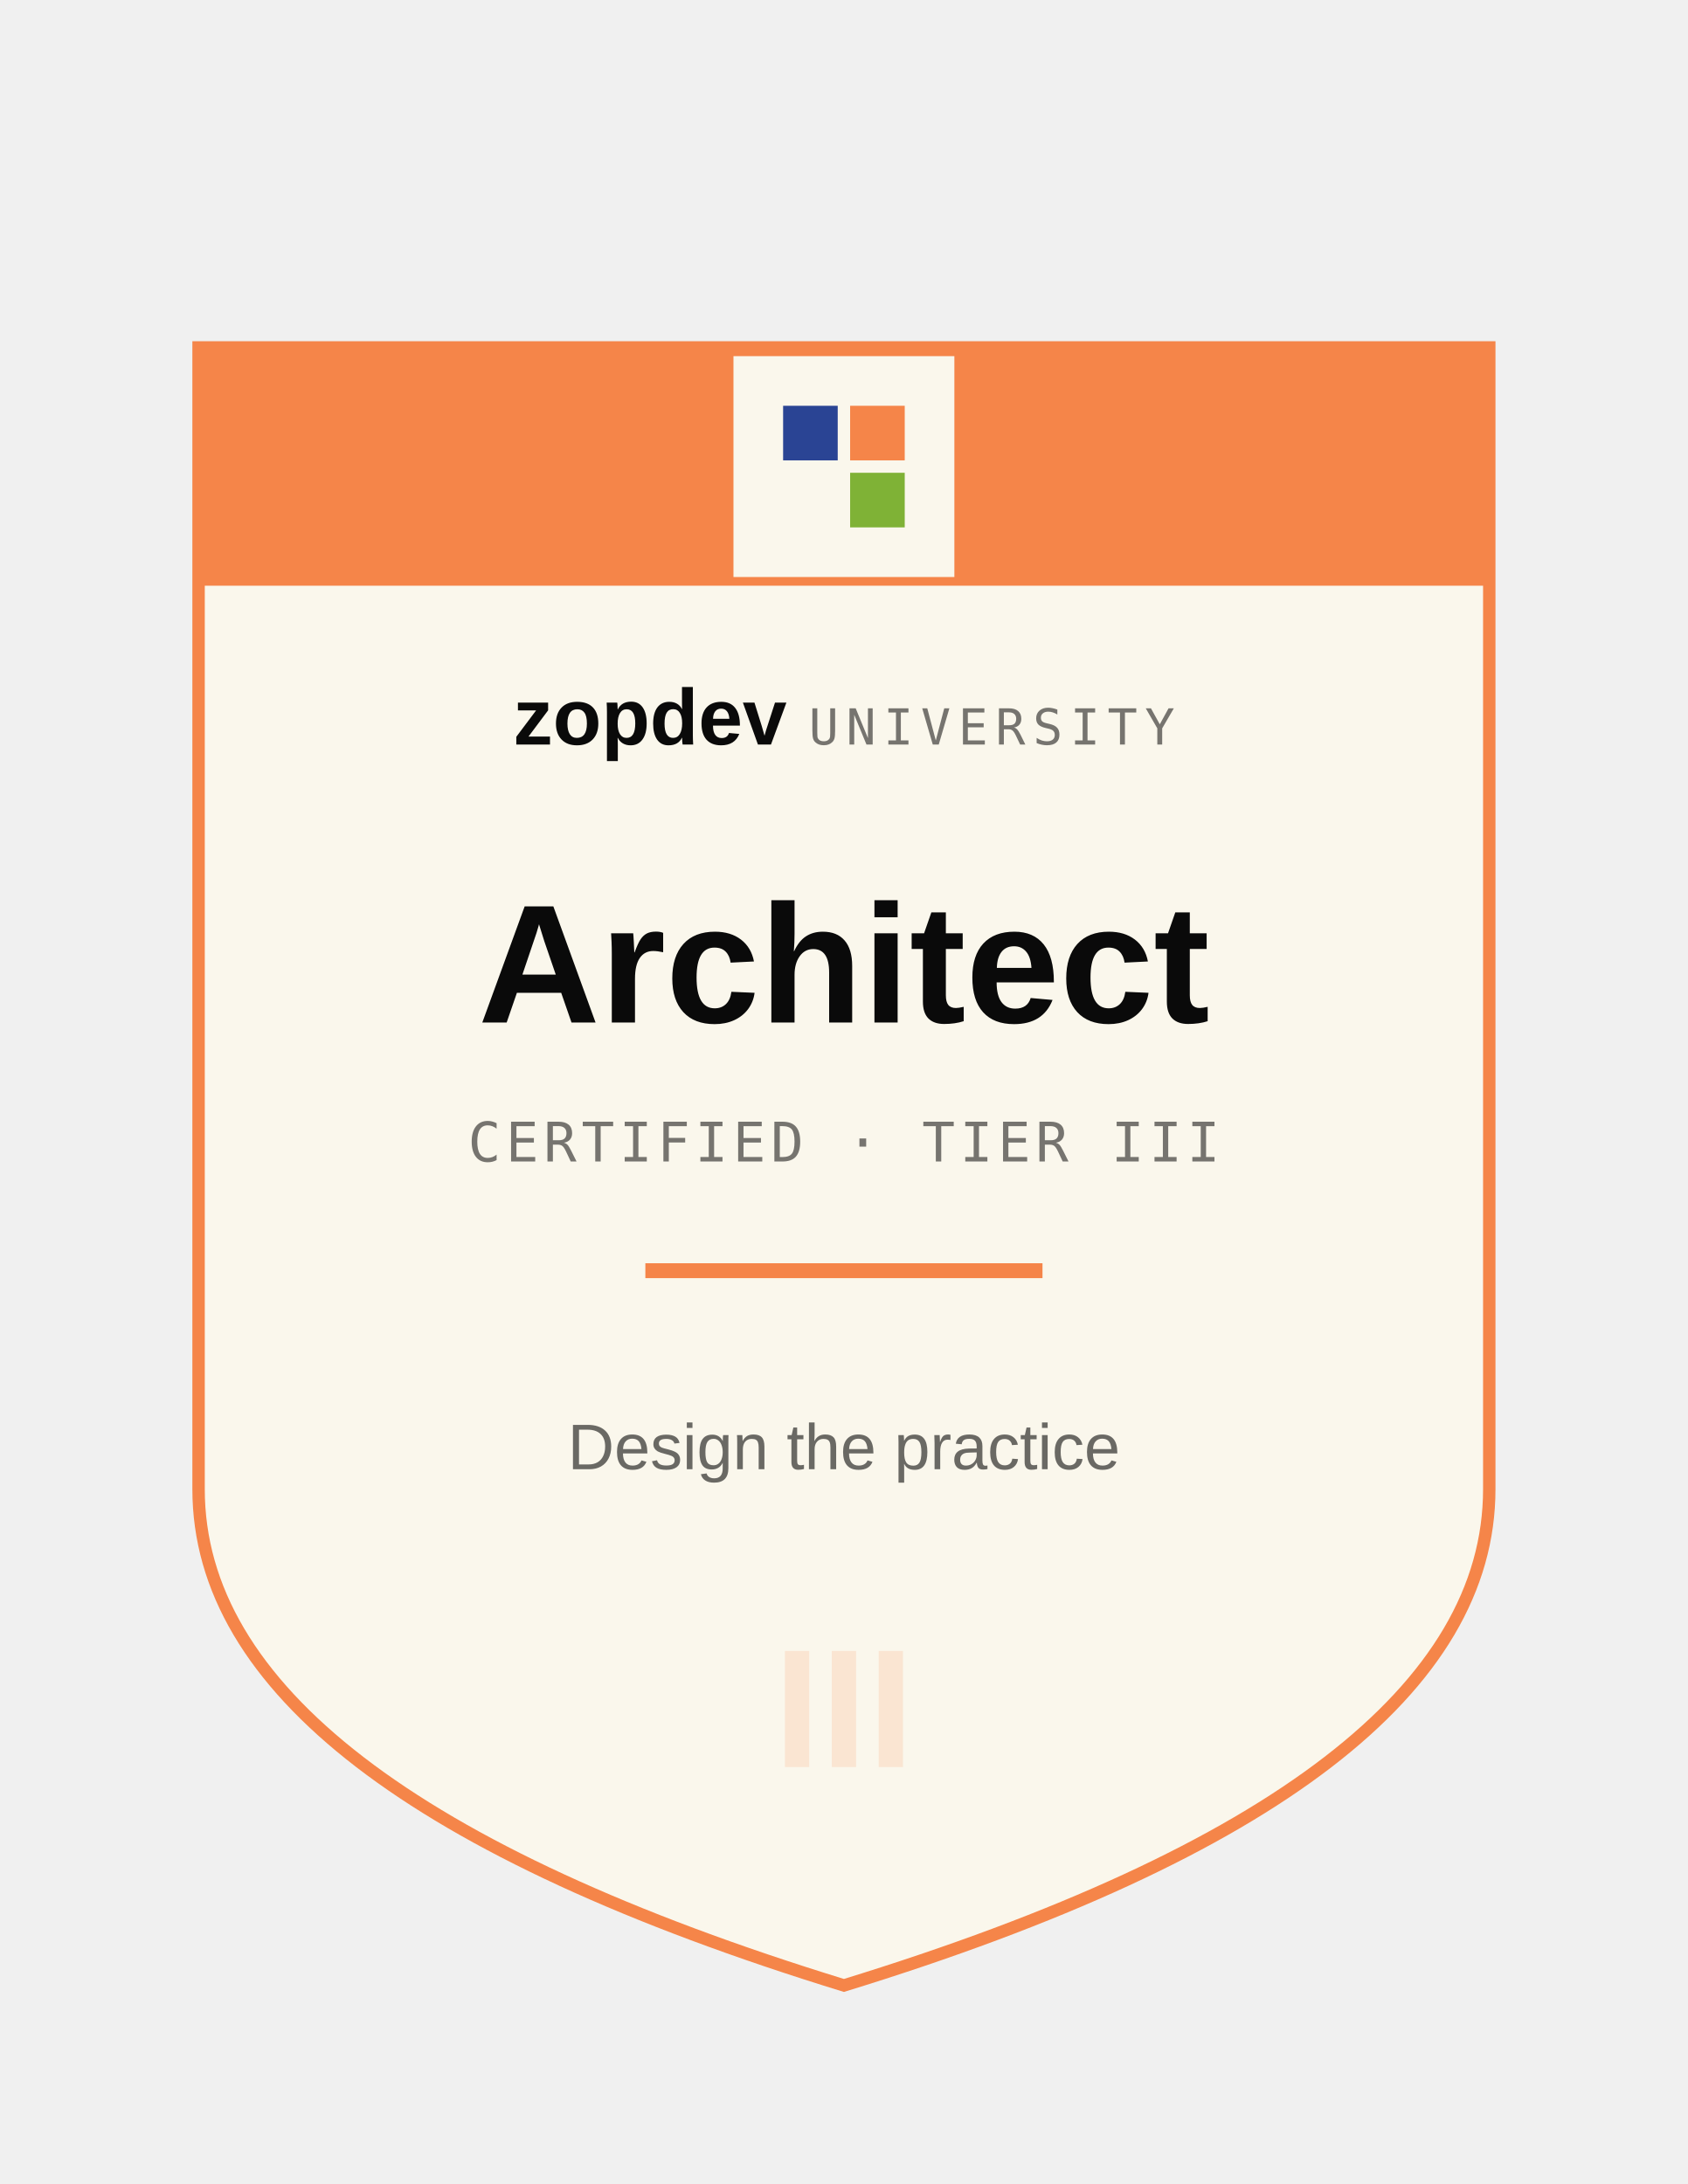
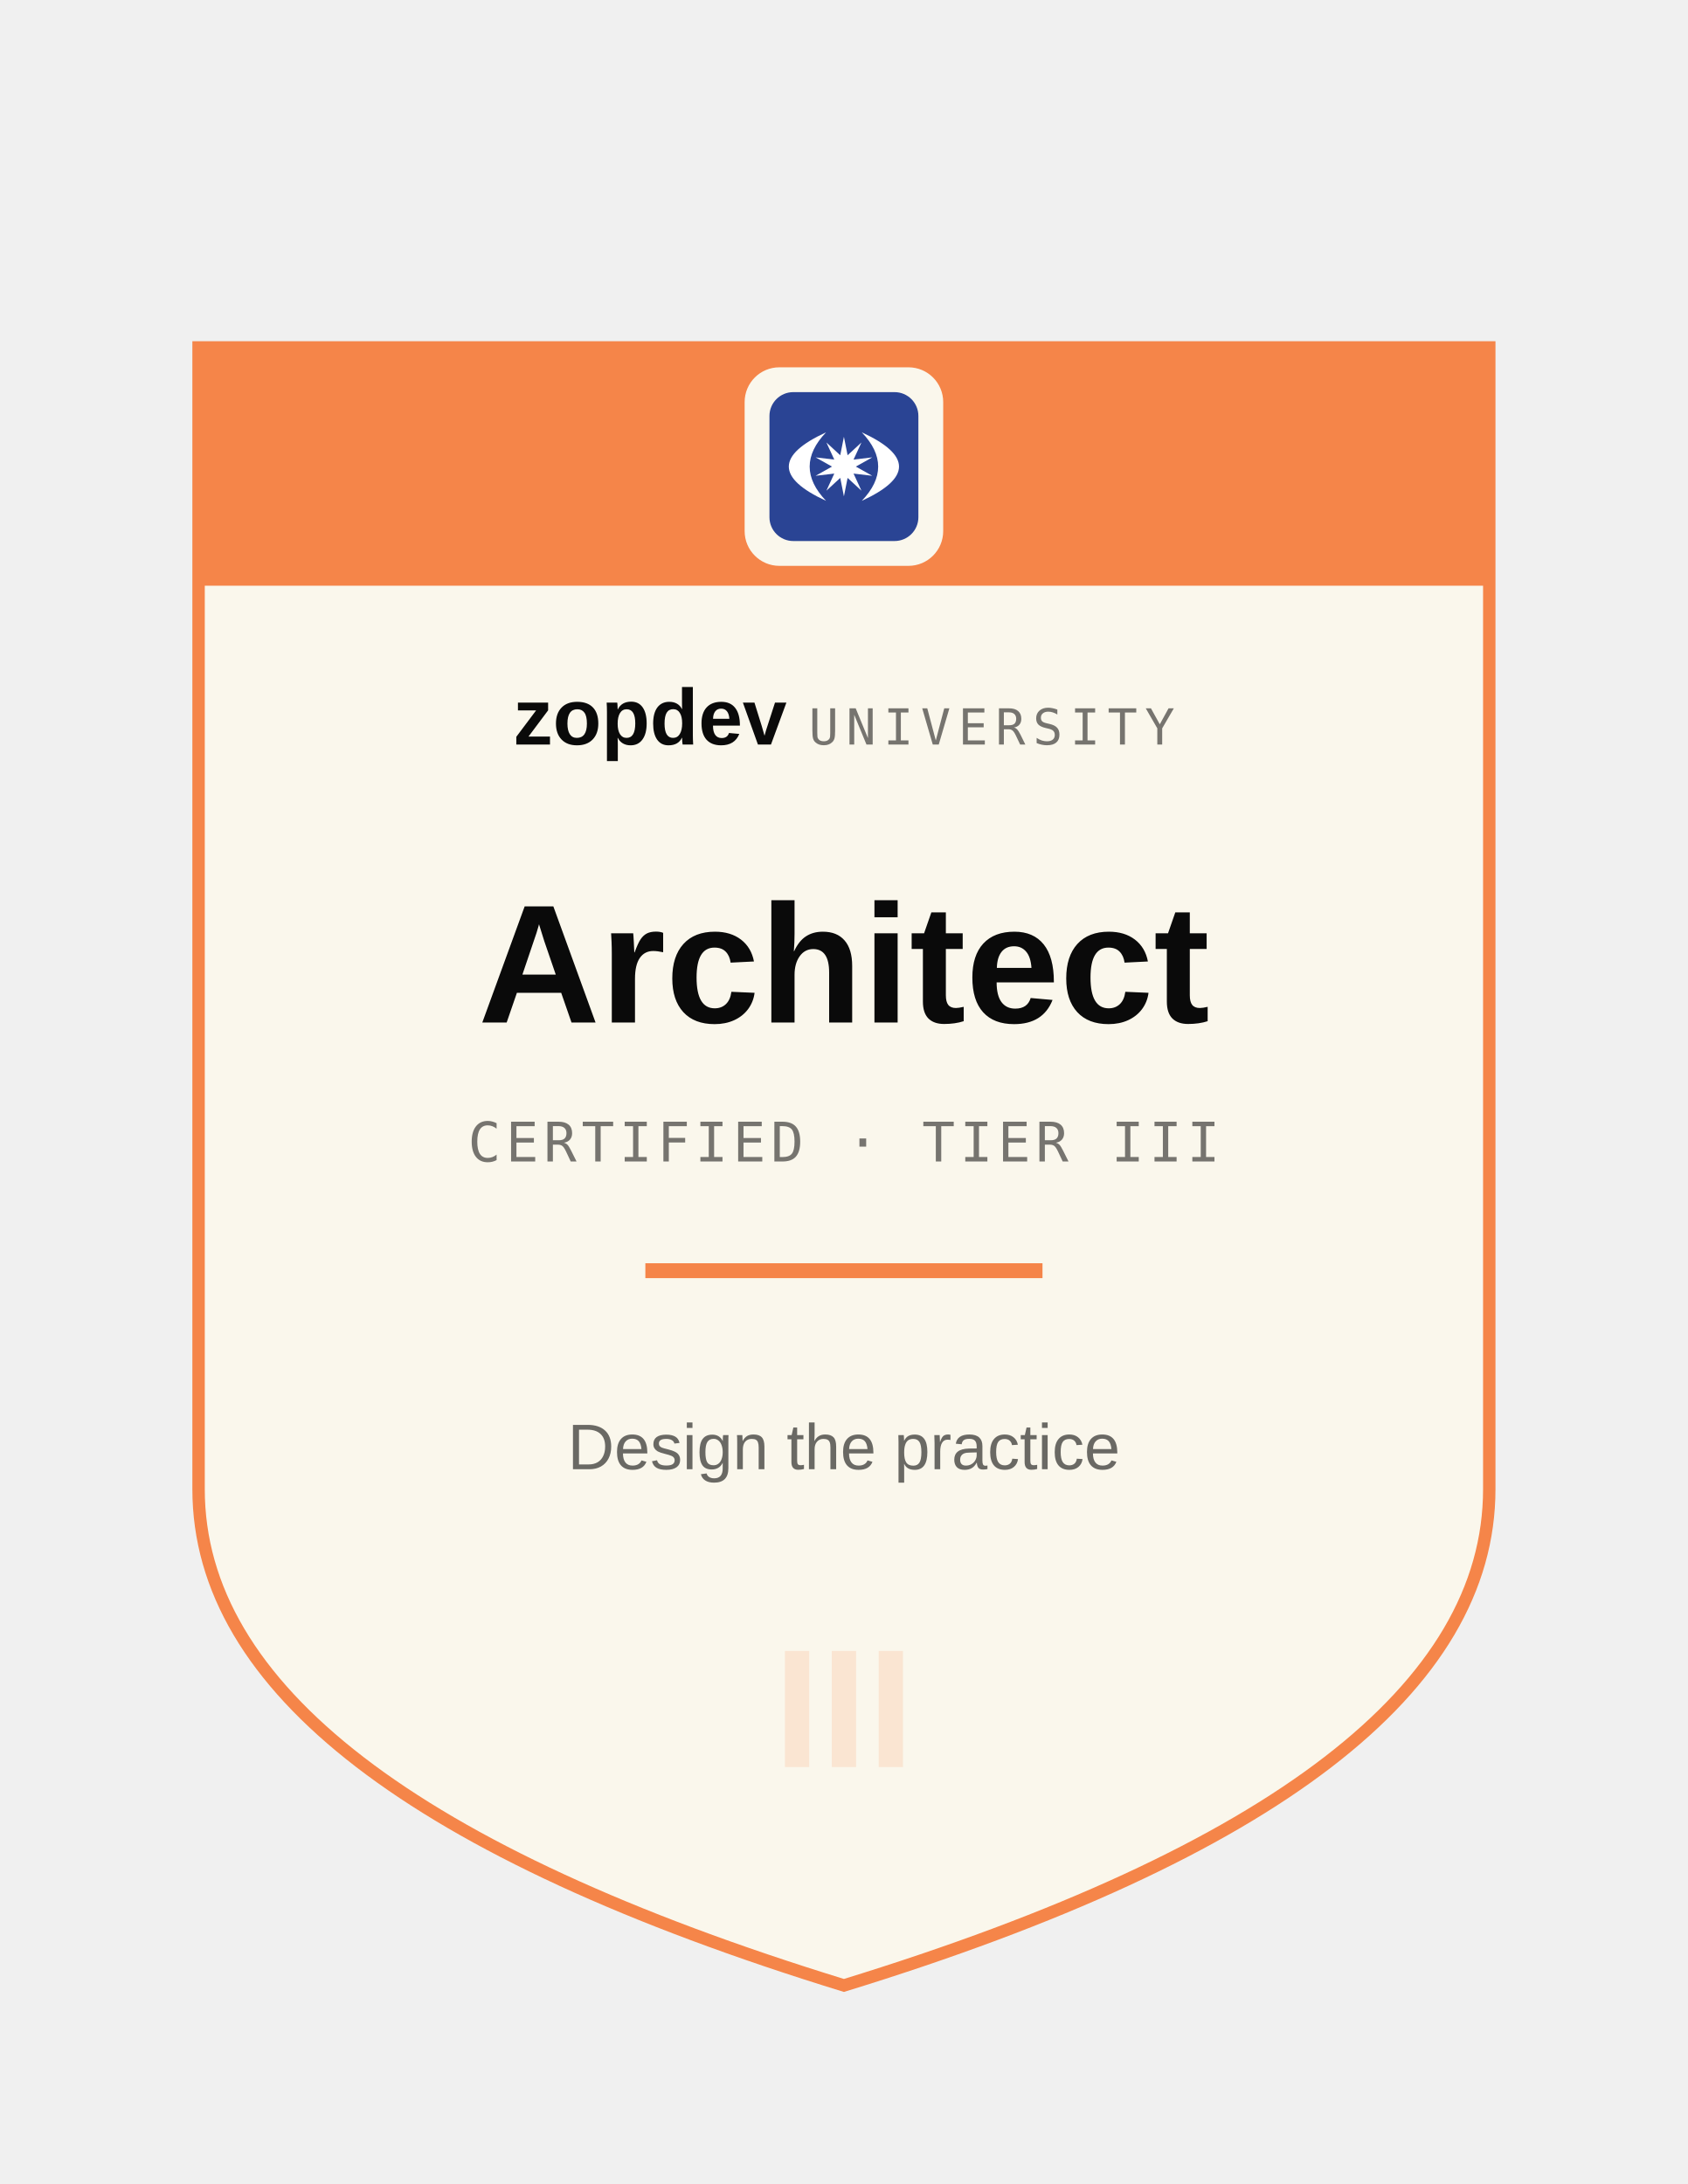
<svg xmlns="http://www.w3.org/2000/svg" width="340" height="440" class="cert-badge-svg" viewBox="0 0 340 440" role="img" aria-label="ZopDev Certified: Architect badge">
  <path d="M40,70 L300,70 L300,300 Q300,360 170,400 Q40,360 40,300 Z" fill="#FAF7EC" stroke="#F58549" stroke-width="2.5" />
  <path d="M40,70 L300,70 L300,118 L40,118 Z" fill="#F58549" />
-   <rect x="147.75" y="71.75" width="44.5" height="44.5" fill="#FAF7EC" />
-   <g transform="translate(157.75,81.75)">
-     <rect x="0" y="0" width="11" height="11" fill="#2A4494" />
-     <rect x="13.5" y="0" width="11" height="11" fill="#F58549" />
-     <rect x="13.5" y="13.5" width="11" height="11" fill="#7FB236" />
+   <rect x="150" y="74" width="40" height="40" rx="7" fill="#FAF7EC" />
+   <g transform="translate(155,79) scale(0.3)">
+     <rect width="100" height="100" rx="16" fill="#2A4494" />
+     <path d="M 38 27 Q -12 50 38 73 Q 16 50 38 27 Z" fill="#FFFFFF" />
+     <path d="M 62 27 Q 112 50 62 73 Q 84 50 62 27 Z" fill="#FFFFFF" />
+     <polygon points="50,30 52.47,42.39 61.76,33.82 56.47,45.3 69.02,43.82 58,50 69.02,56.18 56.47,54.7 61.76,66.18 52.47,57.61 50,70 47.53,57.61 38.24,66.18 43.53,54.7 30.98,56.18 42,50 30.98,43.82 43.53,45.3 38.24,33.82 47.53,42.39" fill="#FFFFFF" />
  </g>
  <text x="170" y="150" text-anchor="middle" font-family="'Space Grotesk','Helvetica Neue',Arial,sans-serif" font-size="16" font-weight="700" fill="#0A0A0A">zopdev <tspan font-family="'JetBrains Mono','SF Mono',Menlo,monospace" font-size="10" font-weight="400" letter-spacing="1.5" fill="#0A0A0A" fill-opacity="0.55">UNIVERSITY</tspan>
  </text>
  <text x="170" y="206" text-anchor="middle" font-family="'Space Grotesk','Helvetica Neue',Arial,sans-serif" font-size="34" font-weight="700" fill="#0A0A0A">Architect</text>
  <text x="170" y="234" text-anchor="middle" font-family="'JetBrains Mono','SF Mono',Menlo,monospace" font-size="11" letter-spacing="1" fill="#0A0A0A" fill-opacity="0.55">CERTIFIED · TIER III</text>
  <line x1="130" y1="256" x2="210" y2="256" stroke="#F58549" stroke-width="3" />
  <text x="170" y="296" text-anchor="middle" font-family="'Space Grotesk','Helvetica Neue',Arial,sans-serif" font-size="13" fill="#0A0A0A" fill-opacity="0.6">Design the practice</text>
  <text x="170" y="356" text-anchor="middle" font-family="'Space Grotesk','Helvetica Neue',Arial,sans-serif" font-size="34" font-weight="700" fill="#F58549" fill-opacity="0.16">III</text>
</svg>
